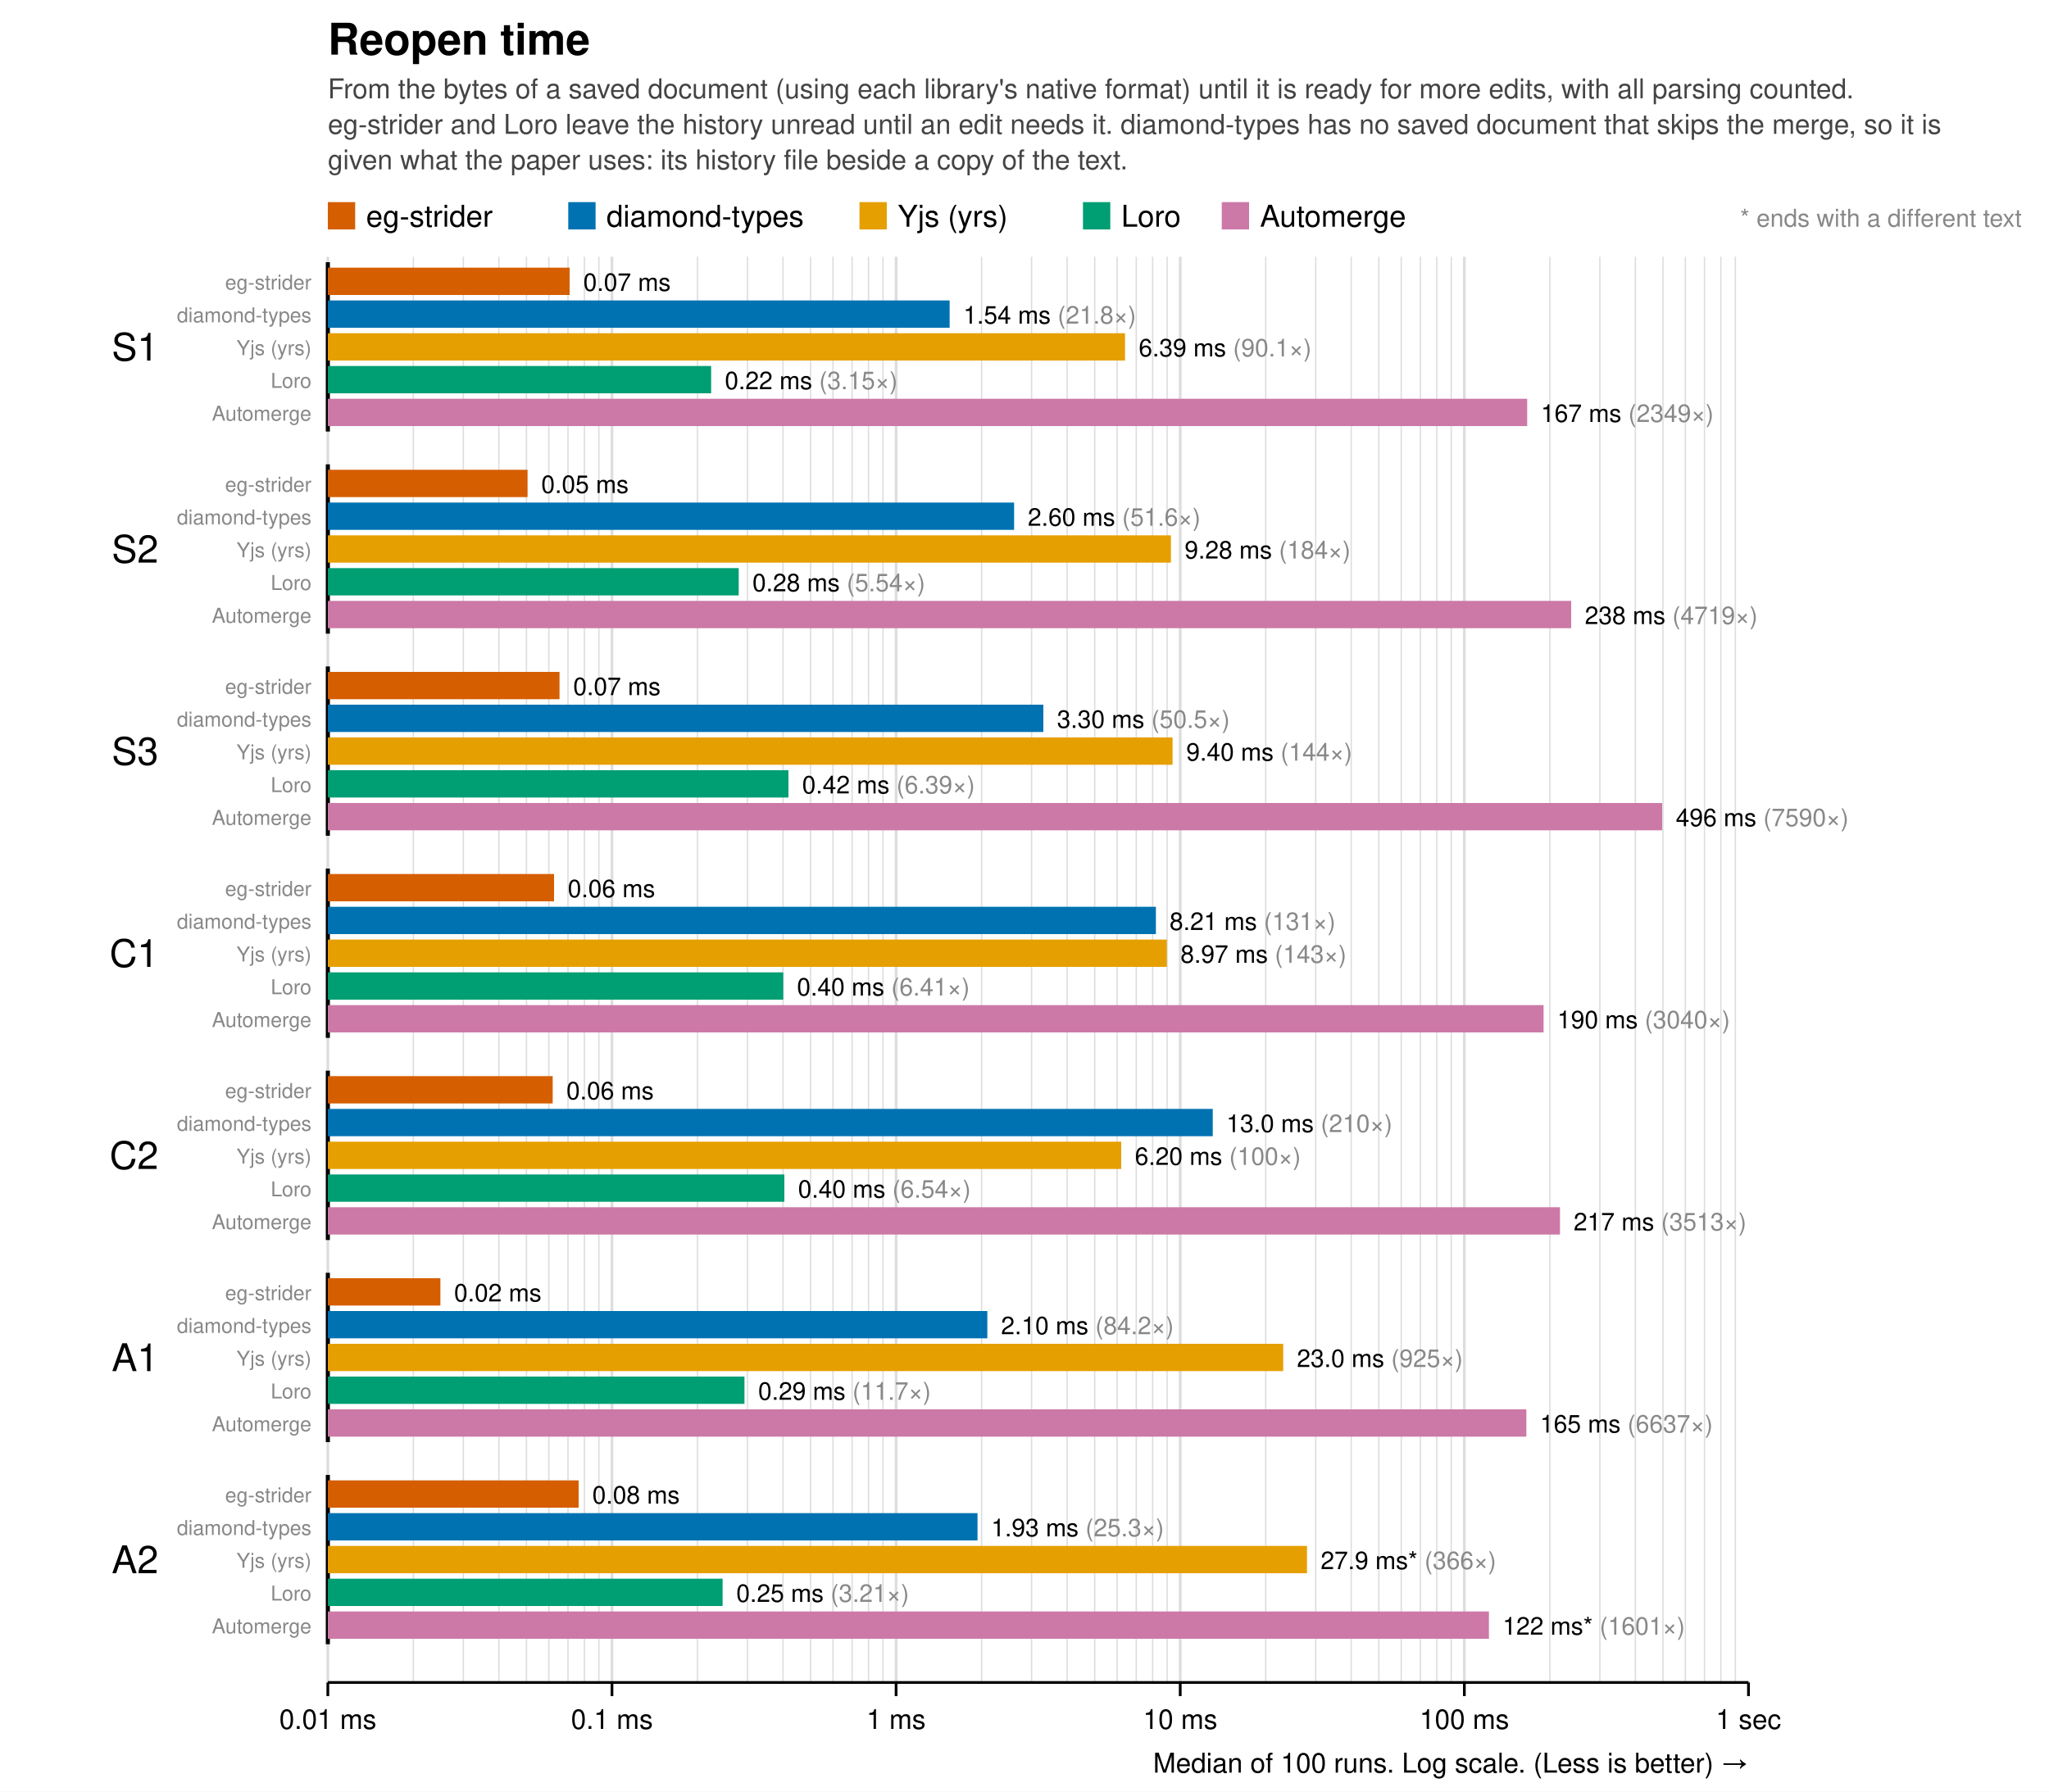
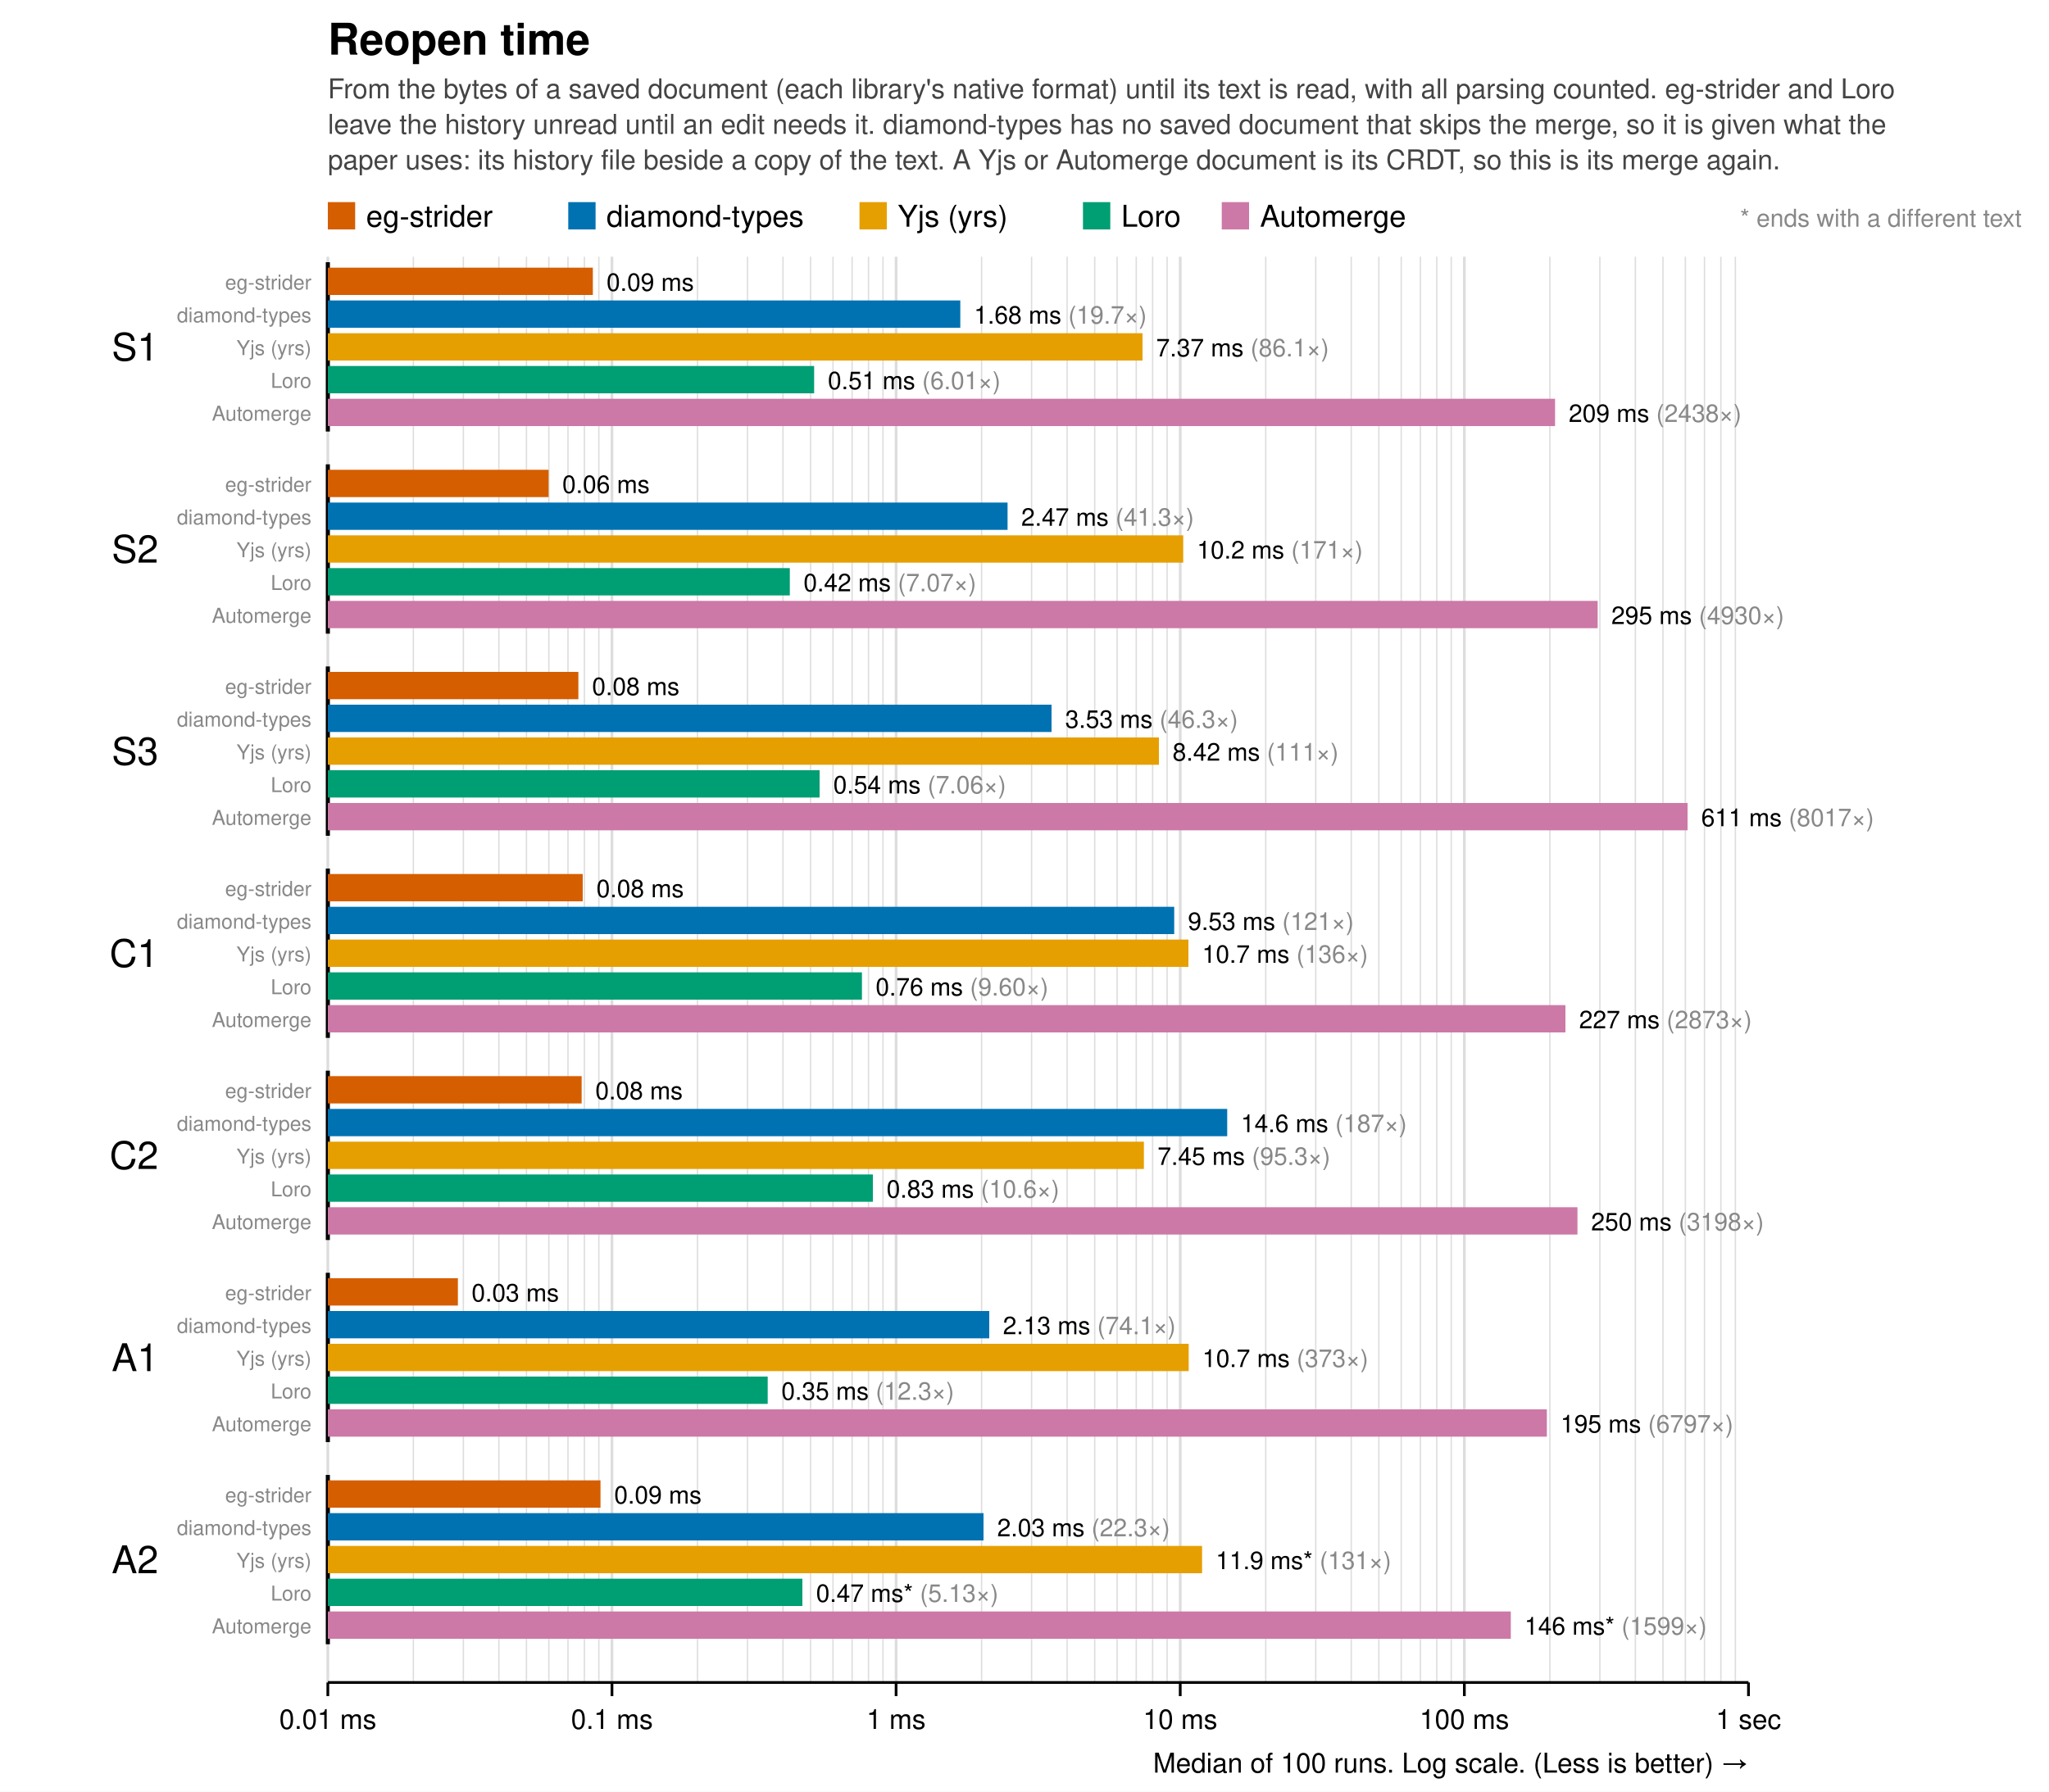
<svg xmlns="http://www.w3.org/2000/svg" viewBox="0 0 750 656" font-family="Helvetica, Arial, sans-serif">
  <rect width="750" height="656" fill="white" />
  <text x="120" y="20" font-size="16" font-weight="bold">Reopen time</text>
-   <text x="120" y="36" font-size="10" fill="#444">From the bytes of a saved document (using each library's native format) until it is ready for more edits, with all parsing counted.</text>
-   <text x="120" y="49" font-size="10" fill="#444">eg-strider and Loro leave the history unread until an edit needs it. diamond-types has no saved document that skips the merge, so it is</text>
-   <text x="120" y="62" font-size="10" fill="#444">given what the paper uses: its history file beside a copy of the text.</text>
+   <text x="120" y="36" font-size="10" fill="#444">From the bytes of a saved document (each library's native format) until its text is read, with all parsing counted. eg-strider and Loro</text>
+   <text x="120" y="49" font-size="10" fill="#444">leave the history unread until an edit needs it. diamond-types has no saved document that skips the merge, so it is given what the</text>
+   <text x="120" y="62" font-size="10" fill="#444">paper uses: its history file beside a copy of the text. A Yjs or Automerge document is its CRDT, so this is its merge again.</text>
  <rect x="120" y="74" width="10" height="10" fill="#d55e00" />
  <text x="134" y="83" font-size="11">eg-strider</text>
  <rect x="208.0" y="74" width="10" height="10" fill="#0072b2" />
  <text x="222.0" y="83" font-size="11">diamond-types</text>
  <rect x="314.6" y="74" width="10" height="10" fill="#e69f00" />
  <text x="328.6" y="83" font-size="11">Yjs (yrs)</text>
  <rect x="396.4" y="74" width="10" height="10" fill="#009e73" />
  <text x="410.4" y="83" font-size="11">Loro</text>
  <rect x="447.2" y="74" width="10" height="10" fill="#cc79a7" />
  <text x="461.2" y="83" font-size="11">Automerge</text>
  <text x="740" y="83" font-size="9" fill="#888" text-anchor="end">* ends with a different text</text>
  <line x1="120.0" y1="94" x2="120.0" y2="616" stroke="#ddd" stroke-width="1" />
  <line x1="151.3" y1="94" x2="151.3" y2="616" stroke="#ddd" stroke-width="0.5" />
  <line x1="169.6" y1="94" x2="169.6" y2="616" stroke="#ddd" stroke-width="0.5" />
  <line x1="182.6" y1="94" x2="182.6" y2="616" stroke="#ddd" stroke-width="0.5" />
  <line x1="192.7" y1="94" x2="192.7" y2="616" stroke="#ddd" stroke-width="0.5" />
  <line x1="200.9" y1="94" x2="200.9" y2="616" stroke="#ddd" stroke-width="0.5" />
  <line x1="207.9" y1="94" x2="207.9" y2="616" stroke="#ddd" stroke-width="0.5" />
  <line x1="213.9" y1="94" x2="213.9" y2="616" stroke="#ddd" stroke-width="0.5" />
  <line x1="219.2" y1="94" x2="219.2" y2="616" stroke="#ddd" stroke-width="0.5" />
  <line x1="224.0" y1="94" x2="224.0" y2="616" stroke="#ddd" stroke-width="1" />
  <line x1="255.3" y1="94" x2="255.3" y2="616" stroke="#ddd" stroke-width="0.5" />
  <line x1="273.6" y1="94" x2="273.6" y2="616" stroke="#ddd" stroke-width="0.5" />
  <line x1="286.6" y1="94" x2="286.6" y2="616" stroke="#ddd" stroke-width="0.5" />
  <line x1="296.7" y1="94" x2="296.7" y2="616" stroke="#ddd" stroke-width="0.5" />
  <line x1="304.9" y1="94" x2="304.9" y2="616" stroke="#ddd" stroke-width="0.5" />
  <line x1="311.9" y1="94" x2="311.9" y2="616" stroke="#ddd" stroke-width="0.5" />
  <line x1="317.9" y1="94" x2="317.9" y2="616" stroke="#ddd" stroke-width="0.5" />
  <line x1="323.2" y1="94" x2="323.2" y2="616" stroke="#ddd" stroke-width="0.5" />
  <line x1="328.0" y1="94" x2="328.0" y2="616" stroke="#ddd" stroke-width="1" />
  <line x1="359.3" y1="94" x2="359.3" y2="616" stroke="#ddd" stroke-width="0.5" />
  <line x1="377.6" y1="94" x2="377.6" y2="616" stroke="#ddd" stroke-width="0.5" />
  <line x1="390.6" y1="94" x2="390.6" y2="616" stroke="#ddd" stroke-width="0.5" />
  <line x1="400.7" y1="94" x2="400.7" y2="616" stroke="#ddd" stroke-width="0.5" />
  <line x1="408.9" y1="94" x2="408.9" y2="616" stroke="#ddd" stroke-width="0.5" />
  <line x1="415.9" y1="94" x2="415.9" y2="616" stroke="#ddd" stroke-width="0.5" />
  <line x1="421.9" y1="94" x2="421.9" y2="616" stroke="#ddd" stroke-width="0.5" />
  <line x1="427.2" y1="94" x2="427.2" y2="616" stroke="#ddd" stroke-width="0.5" />
  <line x1="432.0" y1="94" x2="432.0" y2="616" stroke="#ddd" stroke-width="1" />
  <line x1="463.3" y1="94" x2="463.3" y2="616" stroke="#ddd" stroke-width="0.5" />
  <line x1="481.6" y1="94" x2="481.6" y2="616" stroke="#ddd" stroke-width="0.5" />
  <line x1="494.6" y1="94" x2="494.6" y2="616" stroke="#ddd" stroke-width="0.5" />
  <line x1="504.7" y1="94" x2="504.7" y2="616" stroke="#ddd" stroke-width="0.5" />
  <line x1="512.9" y1="94" x2="512.9" y2="616" stroke="#ddd" stroke-width="0.5" />
  <line x1="519.9" y1="94" x2="519.9" y2="616" stroke="#ddd" stroke-width="0.5" />
  <line x1="525.9" y1="94" x2="525.9" y2="616" stroke="#ddd" stroke-width="0.5" />
  <line x1="531.2" y1="94" x2="531.2" y2="616" stroke="#ddd" stroke-width="0.5" />
  <line x1="536.0" y1="94" x2="536.0" y2="616" stroke="#ddd" stroke-width="1" />
  <line x1="567.3" y1="94" x2="567.3" y2="616" stroke="#ddd" stroke-width="0.5" />
  <line x1="585.6" y1="94" x2="585.6" y2="616" stroke="#ddd" stroke-width="0.5" />
  <line x1="598.6" y1="94" x2="598.6" y2="616" stroke="#ddd" stroke-width="0.5" />
  <line x1="608.7" y1="94" x2="608.7" y2="616" stroke="#ddd" stroke-width="0.5" />
  <line x1="616.9" y1="94" x2="616.9" y2="616" stroke="#ddd" stroke-width="0.5" />
  <line x1="623.9" y1="94" x2="623.9" y2="616" stroke="#ddd" stroke-width="0.5" />
  <line x1="629.9" y1="94" x2="629.9" y2="616" stroke="#ddd" stroke-width="0.5" />
  <line x1="635.2" y1="94" x2="635.2" y2="616" stroke="#ddd" stroke-width="0.5" />
  <line x1="120.0" y1="616" x2="120.0" y2="621" stroke="black" />
  <text x="120.0" y="633" font-size="10" text-anchor="middle">0.01 ms</text>
  <line x1="224.0" y1="616" x2="224.0" y2="621" stroke="black" />
  <text x="224.0" y="633" font-size="10" text-anchor="middle">0.1 ms</text>
  <line x1="328.0" y1="616" x2="328.0" y2="621" stroke="black" />
  <text x="328.0" y="633" font-size="10" text-anchor="middle">1 ms</text>
  <line x1="432.0" y1="616" x2="432.0" y2="621" stroke="black" />
  <text x="432.0" y="633" font-size="10" text-anchor="middle">10 ms</text>
  <line x1="536.0" y1="616" x2="536.0" y2="621" stroke="black" />
  <text x="536.0" y="633" font-size="10" text-anchor="middle">100 ms</text>
  <line x1="640.0" y1="616" x2="640.0" y2="621" stroke="black" />
  <text x="640.0" y="633" font-size="10" text-anchor="middle">1 sec</text>
  <line x1="120" y1="616" x2="640" y2="616" stroke="black" />
  <text x="640" y="649" font-size="10" text-anchor="end">Median of 100 runs. Log scale. (Less is better) →</text>
  <text x="58" y="132.0" font-size="14" text-anchor="end">S1</text>
  <line x1="120" y1="96" x2="120" y2="158" stroke="black" stroke-width="1.5" />
  <text x="114" y="106" font-size="7.5" fill="#888" text-anchor="end">eg-strider</text>
-   <rect x="120" y="98" width="88.5" height="10" fill="#d55e00" />
-   <text x="213.5" y="106.5" font-size="9">0.07 ms</text>
+   <rect x="120" y="98" width="97.0" height="10" fill="#d55e00" />
+   <text x="222.0" y="106.5" font-size="9">0.09 ms</text>
  <text x="114" y="118" font-size="7.5" fill="#888" text-anchor="end">diamond-types</text>
-   <rect x="120" y="110" width="227.6" height="10" fill="#0072b2" />
-   <text x="352.6" y="118.5" font-size="9">1.54 ms <tspan fill="#888">(21.8×)</tspan>
+   <rect x="120" y="110" width="231.5" height="10" fill="#0072b2" />
+   <text x="356.5" y="118.5" font-size="9">1.68 ms <tspan fill="#888">(19.7×)</tspan>
  </text>
  <text x="114" y="130" font-size="7.5" fill="#888" text-anchor="end">Yjs (yrs)</text>
-   <rect x="120" y="122" width="291.8" height="10" fill="#e69f00" />
-   <text x="416.8" y="130.5" font-size="9">6.39 ms <tspan fill="#888">(90.1×)</tspan>
+   <rect x="120" y="122" width="298.2" height="10" fill="#e69f00" />
+   <text x="423.2" y="130.5" font-size="9">7.37 ms <tspan fill="#888">(86.1×)</tspan>
  </text>
  <text x="114" y="142" font-size="7.5" fill="#888" text-anchor="end">Loro</text>
-   <rect x="120" y="134" width="140.3" height="10" fill="#009e73" />
-   <text x="265.3" y="142.5" font-size="9">0.22 ms <tspan fill="#888">(3.15×)</tspan>
+   <rect x="120" y="134" width="178.0" height="10" fill="#009e73" />
+   <text x="303.0" y="142.5" font-size="9">0.51 ms <tspan fill="#888">(6.01×)</tspan>
  </text>
  <text x="114" y="154" font-size="7.5" fill="#888" text-anchor="end">Automerge</text>
-   <rect x="120" y="146" width="439.0" height="10" fill="#cc79a7" />
-   <text x="564.0" y="154.5" font-size="9">167 ms <tspan fill="#888">(2349×)</tspan>
+   <rect x="120" y="146" width="449.2" height="10" fill="#cc79a7" />
+   <text x="574.2" y="154.5" font-size="9">209 ms <tspan fill="#888">(2438×)</tspan>
  </text>
  <text x="58" y="206.0" font-size="14" text-anchor="end">S2</text>
  <line x1="120" y1="170" x2="120" y2="232" stroke="black" stroke-width="1.5" />
  <text x="114" y="180" font-size="7.5" fill="#888" text-anchor="end">eg-strider</text>
-   <rect x="120" y="172" width="73.1" height="10" fill="#d55e00" />
-   <text x="198.1" y="180.5" font-size="9">0.05 ms</text>
+   <rect x="120" y="172" width="80.8" height="10" fill="#d55e00" />
+   <text x="205.8" y="180.5" font-size="9">0.06 ms</text>
  <text x="114" y="192" font-size="7.5" fill="#888" text-anchor="end">diamond-types</text>
-   <rect x="120" y="184" width="251.2" height="10" fill="#0072b2" />
-   <text x="376.2" y="192.5" font-size="9">2.60 ms <tspan fill="#888">(51.6×)</tspan>
+   <rect x="120" y="184" width="248.8" height="10" fill="#0072b2" />
+   <text x="373.8" y="192.5" font-size="9">2.47 ms <tspan fill="#888">(41.3×)</tspan>
  </text>
  <text x="114" y="204" font-size="7.5" fill="#888" text-anchor="end">Yjs (yrs)</text>
-   <rect x="120" y="196" width="308.6" height="10" fill="#e69f00" />
-   <text x="433.6" y="204.5" font-size="9">9.28 ms <tspan fill="#888">(184×)</tspan>
+   <rect x="120" y="196" width="313.1" height="10" fill="#e69f00" />
+   <text x="438.1" y="204.5" font-size="9">10.2 ms <tspan fill="#888">(171×)</tspan>
  </text>
  <text x="114" y="216" font-size="7.5" fill="#888" text-anchor="end">Loro</text>
-   <rect x="120" y="208" width="150.4" height="10" fill="#009e73" />
-   <text x="275.4" y="216.5" font-size="9">0.28 ms <tspan fill="#888">(5.54×)</tspan>
+   <rect x="120" y="208" width="169.1" height="10" fill="#009e73" />
+   <text x="294.1" y="216.5" font-size="9">0.42 ms <tspan fill="#888">(7.07×)</tspan>
  </text>
  <text x="114" y="228" font-size="7.5" fill="#888" text-anchor="end">Automerge</text>
-   <rect x="120" y="220" width="455.1" height="10" fill="#cc79a7" />
-   <text x="580.1" y="228.5" font-size="9">238 ms <tspan fill="#888">(4719×)</tspan>
+   <rect x="120" y="220" width="464.8" height="10" fill="#cc79a7" />
+   <text x="589.8" y="228.5" font-size="9">295 ms <tspan fill="#888">(4930×)</tspan>
  </text>
  <text x="58" y="280.0" font-size="14" text-anchor="end">S3</text>
  <line x1="120" y1="244" x2="120" y2="306" stroke="black" stroke-width="1.5" />
  <text x="114" y="254" font-size="7.5" fill="#888" text-anchor="end">eg-strider</text>
-   <rect x="120" y="246" width="84.8" height="10" fill="#d55e00" />
-   <text x="209.8" y="254.5" font-size="9">0.07 ms</text>
+   <rect x="120" y="246" width="91.7" height="10" fill="#d55e00" />
+   <text x="216.7" y="254.5" font-size="9">0.08 ms</text>
  <text x="114" y="266" font-size="7.5" fill="#888" text-anchor="end">diamond-types</text>
-   <rect x="120" y="258" width="261.9" height="10" fill="#0072b2" />
-   <text x="386.9" y="266.5" font-size="9">3.30 ms <tspan fill="#888">(50.5×)</tspan>
+   <rect x="120" y="258" width="264.9" height="10" fill="#0072b2" />
+   <text x="389.9" y="266.5" font-size="9">3.53 ms <tspan fill="#888">(46.3×)</tspan>
  </text>
  <text x="114" y="278" font-size="7.5" fill="#888" text-anchor="end">Yjs (yrs)</text>
-   <rect x="120" y="270" width="309.2" height="10" fill="#e69f00" />
-   <text x="434.2" y="278.5" font-size="9">9.40 ms <tspan fill="#888">(144×)</tspan>
+   <rect x="120" y="270" width="304.2" height="10" fill="#e69f00" />
+   <text x="429.2" y="278.5" font-size="9">8.42 ms <tspan fill="#888">(111×)</tspan>
  </text>
  <text x="114" y="290" font-size="7.5" fill="#888" text-anchor="end">Loro</text>
-   <rect x="120" y="282" width="168.6" height="10" fill="#009e73" />
-   <text x="293.6" y="290.5" font-size="9">0.42 ms <tspan fill="#888">(6.39×)</tspan>
+   <rect x="120" y="282" width="180.0" height="10" fill="#009e73" />
+   <text x="305.0" y="290.5" font-size="9">0.54 ms <tspan fill="#888">(7.06×)</tspan>
  </text>
  <text x="114" y="302" font-size="7.5" fill="#888" text-anchor="end">Automerge</text>
-   <rect x="120" y="294" width="488.4" height="10" fill="#cc79a7" />
-   <text x="613.4" y="302.5" font-size="9">496 ms <tspan fill="#888">(7590×)</tspan>
+   <rect x="120" y="294" width="497.7" height="10" fill="#cc79a7" />
+   <text x="622.7" y="302.5" font-size="9">611 ms <tspan fill="#888">(8017×)</tspan>
  </text>
  <text x="58" y="354.0" font-size="14" text-anchor="end">C1</text>
  <line x1="120" y1="318" x2="120" y2="380" stroke="black" stroke-width="1.5" />
  <text x="114" y="328" font-size="7.5" fill="#888" text-anchor="end">eg-strider</text>
-   <rect x="120" y="320" width="82.8" height="10" fill="#d55e00" />
-   <text x="207.8" y="328.5" font-size="9">0.06 ms</text>
+   <rect x="120" y="320" width="93.3" height="10" fill="#d55e00" />
+   <text x="218.3" y="328.5" font-size="9">0.08 ms</text>
  <text x="114" y="340" font-size="7.5" fill="#888" text-anchor="end">diamond-types</text>
-   <rect x="120" y="332" width="303.1" height="10" fill="#0072b2" />
-   <text x="428.1" y="340.5" font-size="9">8.21 ms <tspan fill="#888">(131×)</tspan>
+   <rect x="120" y="332" width="309.8" height="10" fill="#0072b2" />
+   <text x="434.8" y="340.5" font-size="9">9.53 ms <tspan fill="#888">(121×)</tspan>
  </text>
  <text x="114" y="352" font-size="7.5" fill="#888" text-anchor="end">Yjs (yrs)</text>
-   <rect x="120" y="344" width="307.1" height="10" fill="#e69f00" />
-   <text x="432.1" y="352.5" font-size="9">8.97 ms <tspan fill="#888">(143×)</tspan>
+   <rect x="120" y="344" width="315.0" height="10" fill="#e69f00" />
+   <text x="440.0" y="352.5" font-size="9">10.7 ms <tspan fill="#888">(136×)</tspan>
  </text>
  <text x="114" y="364" font-size="7.5" fill="#888" text-anchor="end">Loro</text>
-   <rect x="120" y="356" width="166.7" height="10" fill="#009e73" />
-   <text x="291.7" y="364.5" font-size="9">0.40 ms <tspan fill="#888">(6.41×)</tspan>
+   <rect x="120" y="356" width="195.5" height="10" fill="#009e73" />
+   <text x="320.5" y="364.5" font-size="9">0.76 ms <tspan fill="#888">(9.60×)</tspan>
  </text>
  <text x="114" y="376" font-size="7.5" fill="#888" text-anchor="end">Automerge</text>
-   <rect x="120" y="368" width="445.0" height="10" fill="#cc79a7" />
-   <text x="570.0" y="376.5" font-size="9">190 ms <tspan fill="#888">(3040×)</tspan>
+   <rect x="120" y="368" width="453.0" height="10" fill="#cc79a7" />
+   <text x="578.0" y="376.5" font-size="9">227 ms <tspan fill="#888">(2873×)</tspan>
  </text>
  <text x="58" y="428.0" font-size="14" text-anchor="end">C2</text>
  <line x1="120" y1="392" x2="120" y2="454" stroke="black" stroke-width="1.5" />
  <text x="114" y="402" font-size="7.5" fill="#888" text-anchor="end">eg-strider</text>
-   <rect x="120" y="394" width="82.3" height="10" fill="#d55e00" />
-   <text x="207.3" y="402.5" font-size="9">0.06 ms</text>
+   <rect x="120" y="394" width="92.9" height="10" fill="#d55e00" />
+   <text x="217.9" y="402.5" font-size="9">0.08 ms</text>
  <text x="114" y="414" font-size="7.5" fill="#888" text-anchor="end">diamond-types</text>
-   <rect x="120" y="406" width="323.9" height="10" fill="#0072b2" />
-   <text x="448.9" y="414.5" font-size="9">13.0 ms <tspan fill="#888">(210×)</tspan>
+   <rect x="120" y="406" width="329.2" height="10" fill="#0072b2" />
+   <text x="454.2" y="414.5" font-size="9">14.6 ms <tspan fill="#888">(187×)</tspan>
  </text>
  <text x="114" y="426" font-size="7.5" fill="#888" text-anchor="end">Yjs (yrs)</text>
-   <rect x="120" y="418" width="290.4" height="10" fill="#e69f00" />
-   <text x="415.4" y="426.5" font-size="9">6.20 ms <tspan fill="#888">(100×)</tspan>
+   <rect x="120" y="418" width="298.7" height="10" fill="#e69f00" />
+   <text x="423.7" y="426.5" font-size="9">7.45 ms <tspan fill="#888">(95.3×)</tspan>
  </text>
  <text x="114" y="438" font-size="7.5" fill="#888" text-anchor="end">Loro</text>
-   <rect x="120" y="430" width="167.1" height="10" fill="#009e73" />
-   <text x="292.1" y="438.5" font-size="9">0.40 ms <tspan fill="#888">(6.54×)</tspan>
+   <rect x="120" y="430" width="199.5" height="10" fill="#009e73" />
+   <text x="324.5" y="438.5" font-size="9">0.83 ms <tspan fill="#888">(10.6×)</tspan>
  </text>
  <text x="114" y="450" font-size="7.5" fill="#888" text-anchor="end">Automerge</text>
-   <rect x="120" y="442" width="451.0" height="10" fill="#cc79a7" />
-   <text x="576.0" y="450.5" font-size="9">217 ms <tspan fill="#888">(3513×)</tspan>
+   <rect x="120" y="442" width="457.4" height="10" fill="#cc79a7" />
+   <text x="582.4" y="450.5" font-size="9">250 ms <tspan fill="#888">(3198×)</tspan>
  </text>
  <text x="58" y="502.0" font-size="14" text-anchor="end">A1</text>
  <line x1="120" y1="466" x2="120" y2="528" stroke="black" stroke-width="1.5" />
  <text x="114" y="476" font-size="7.5" fill="#888" text-anchor="end">eg-strider</text>
-   <rect x="120" y="468" width="41.2" height="10" fill="#d55e00" />
-   <text x="166.2" y="476.5" font-size="9">0.02 ms</text>
+   <rect x="120" y="468" width="47.6" height="10" fill="#d55e00" />
+   <text x="172.6" y="476.5" font-size="9">0.03 ms</text>
  <text x="114" y="488" font-size="7.5" fill="#888" text-anchor="end">diamond-types</text>
-   <rect x="120" y="480" width="241.4" height="10" fill="#0072b2" />
-   <text x="366.4" y="488.5" font-size="9">2.10 ms <tspan fill="#888">(84.2×)</tspan>
+   <rect x="120" y="480" width="242.1" height="10" fill="#0072b2" />
+   <text x="367.1" y="488.5" font-size="9">2.13 ms <tspan fill="#888">(74.1×)</tspan>
  </text>
  <text x="114" y="500" font-size="7.5" fill="#888" text-anchor="end">Yjs (yrs)</text>
-   <rect x="120" y="492" width="349.7" height="10" fill="#e69f00" />
-   <text x="474.7" y="500.5" font-size="9">23.0 ms <tspan fill="#888">(925×)</tspan>
+   <rect x="120" y="492" width="315.1" height="10" fill="#e69f00" />
+   <text x="440.1" y="500.5" font-size="9">10.7 ms <tspan fill="#888">(373×)</tspan>
  </text>
  <text x="114" y="512" font-size="7.5" fill="#888" text-anchor="end">Loro</text>
-   <rect x="120" y="504" width="152.5" height="10" fill="#009e73" />
-   <text x="277.5" y="512.5" font-size="9">0.29 ms <tspan fill="#888">(11.7×)</tspan>
+   <rect x="120" y="504" width="161.0" height="10" fill="#009e73" />
+   <text x="286.0" y="512.5" font-size="9">0.35 ms <tspan fill="#888">(12.3×)</tspan>
  </text>
  <text x="114" y="524" font-size="7.5" fill="#888" text-anchor="end">Automerge</text>
-   <rect x="120" y="516" width="438.7" height="10" fill="#cc79a7" />
-   <text x="563.7" y="524.5" font-size="9">165 ms <tspan fill="#888">(6637×)</tspan>
+   <rect x="120" y="516" width="446.2" height="10" fill="#cc79a7" />
+   <text x="571.2" y="524.5" font-size="9">195 ms <tspan fill="#888">(6797×)</tspan>
  </text>
  <text x="58" y="576.0" font-size="14" text-anchor="end">A2</text>
  <line x1="120" y1="540" x2="120" y2="602" stroke="black" stroke-width="1.5" />
  <text x="114" y="550" font-size="7.5" fill="#888" text-anchor="end">eg-strider</text>
-   <rect x="120" y="542" width="91.8" height="10" fill="#d55e00" />
-   <text x="216.8" y="550.5" font-size="9">0.08 ms</text>
+   <rect x="120" y="542" width="99.8" height="10" fill="#d55e00" />
+   <text x="224.8" y="550.5" font-size="9">0.09 ms</text>
  <text x="114" y="562" font-size="7.5" fill="#888" text-anchor="end">diamond-types</text>
-   <rect x="120" y="554" width="237.8" height="10" fill="#0072b2" />
-   <text x="362.8" y="562.5" font-size="9">1.93 ms <tspan fill="#888">(25.3×)</tspan>
+   <rect x="120" y="554" width="240.0" height="10" fill="#0072b2" />
+   <text x="365.0" y="562.5" font-size="9">2.03 ms <tspan fill="#888">(22.3×)</tspan>
  </text>
  <text x="114" y="574" font-size="7.5" fill="#888" text-anchor="end">Yjs (yrs)</text>
-   <rect x="120" y="566" width="358.4" height="10" fill="#e69f00" />
-   <text x="483.4" y="574.5" font-size="9">27.9 ms* <tspan fill="#888">(366×)</tspan>
+   <rect x="120" y="566" width="320.0" height="10" fill="#e69f00" />
+   <text x="445.0" y="574.5" font-size="9">11.9 ms* <tspan fill="#888">(131×)</tspan>
  </text>
  <text x="114" y="586" font-size="7.5" fill="#888" text-anchor="end">Loro</text>
-   <rect x="120" y="578" width="144.5" height="10" fill="#009e73" />
-   <text x="269.5" y="586.5" font-size="9">0.25 ms <tspan fill="#888">(3.21×)</tspan>
+   <rect x="120" y="578" width="173.7" height="10" fill="#009e73" />
+   <text x="298.7" y="586.5" font-size="9">0.47 ms* <tspan fill="#888">(5.13×)</tspan>
  </text>
  <text x="114" y="598" font-size="7.5" fill="#888" text-anchor="end">Automerge</text>
-   <rect x="120" y="590" width="425.0" height="10" fill="#cc79a7" />
-   <text x="550.0" y="598.5" font-size="9">122 ms* <tspan fill="#888">(1601×)</tspan>
+   <rect x="120" y="590" width="433.0" height="10" fill="#cc79a7" />
+   <text x="558.0" y="598.5" font-size="9">146 ms* <tspan fill="#888">(1599×)</tspan>
  </text>
</svg>
